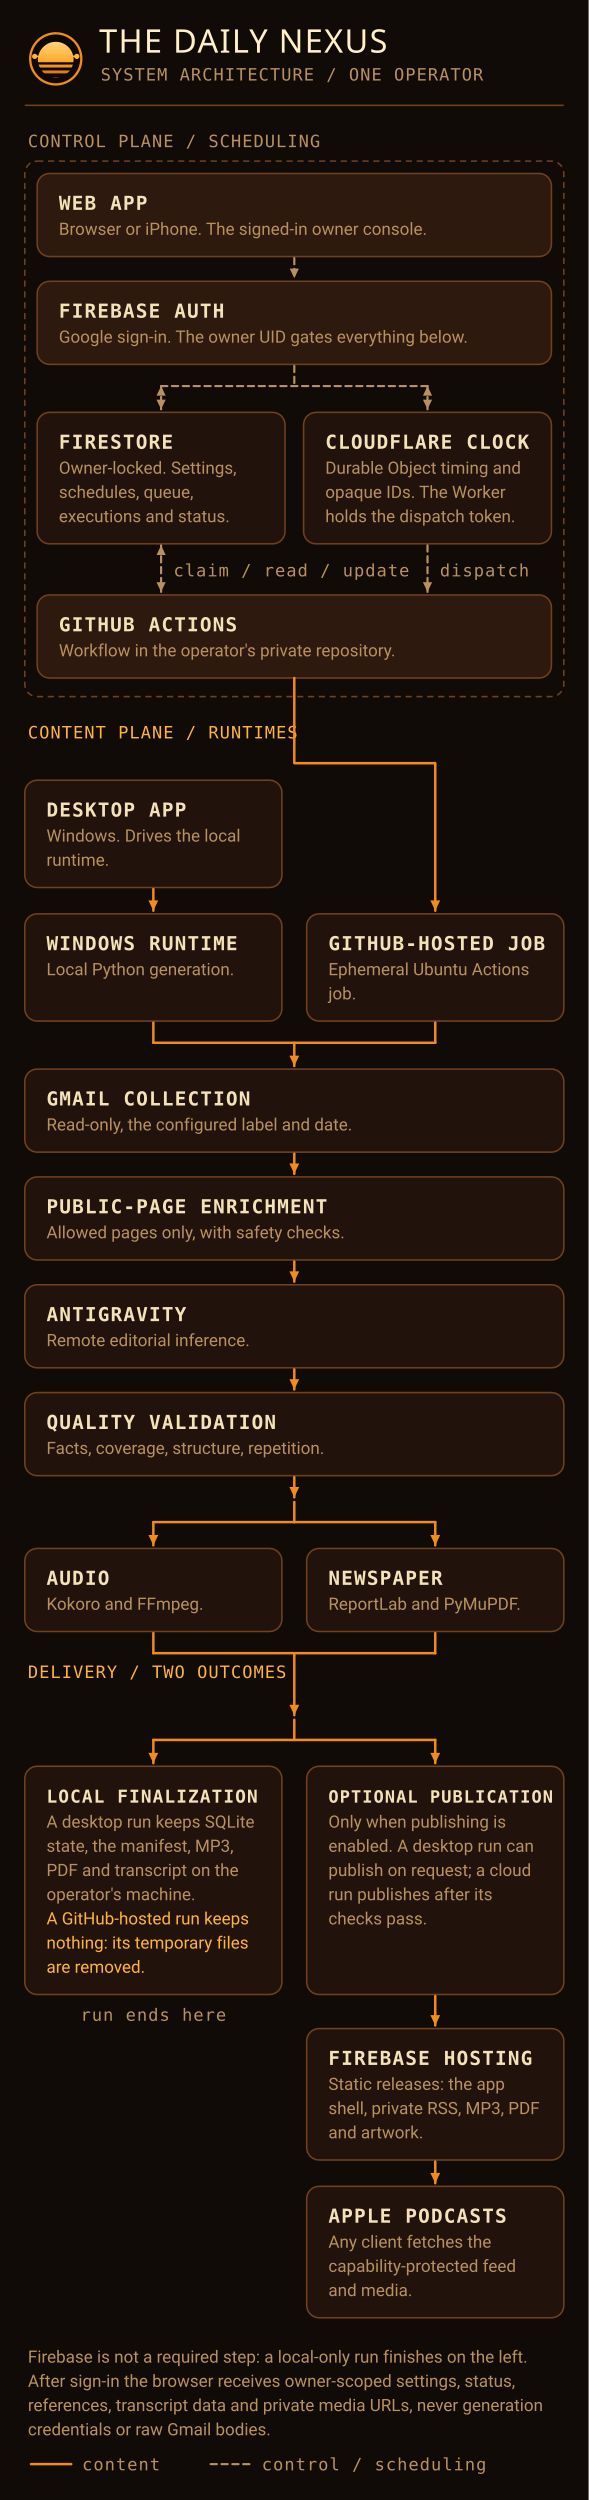
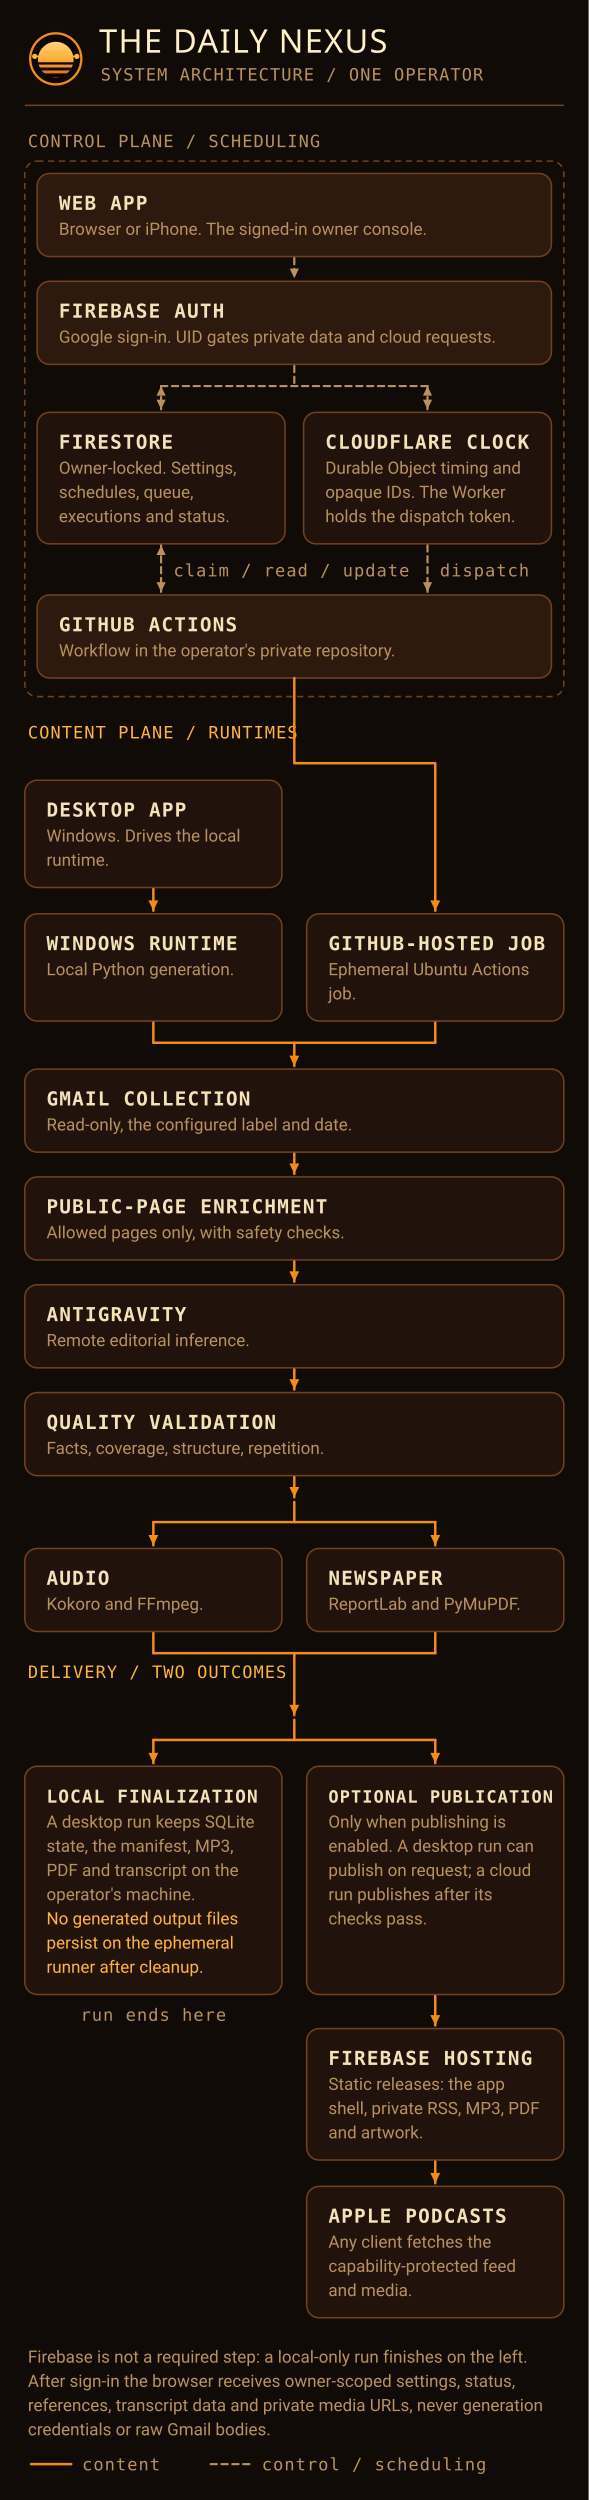
<svg xmlns="http://www.w3.org/2000/svg" viewBox="0 0 380 1614" width="380" height="1614" role="img" aria-labelledby="arch-t arch-d">
  <defs>
    <linearGradient id="sg" x1="0" y1="0" x2="0" y2="1">
      <stop offset="0" stop-color="#ffd27a" />
      <stop offset="0.45" stop-color="#ffb43b" />
      <stop offset="1" stop-color="#e0620f" />
    </linearGradient>
    <clipPath id="sc">
      <circle cx="0" cy="0" r="14.2" />
    </clipPath>
    <marker id="ar" viewBox="0 0 9 9" refX="8.4" refY="4.5" markerWidth="7.5" markerHeight="7.5" markerUnits="userSpaceOnUse" orient="auto-start-reverse">
      <path d="M0.4,0.7 L8.4,4.5 L0.4,8.3 Z" fill="#f28c18" />
    </marker>
    <marker id="ac" viewBox="0 0 9 9" refX="8.4" refY="4.5" markerWidth="7" markerHeight="7" markerUnits="userSpaceOnUse" orient="auto-start-reverse">
      <path d="M0.4,0.7 L8.4,4.5 L0.4,8.3 Z" fill="#b99160" />
    </marker>
    <g id="sun">
      <circle cx="0" cy="0" r="16.5" fill="#0d0805" stroke="#f28c18" stroke-width="1.5" />
      <g clip-path="url(#sc)">
        <circle cx="0" cy="0.5" r="11.5" fill="url(#sg)" />
        <rect x="-15" y="2.2" width="30" height="1.5" fill="#0d0805" />
        <rect x="-15" y="5.6" width="30" height="1.9" fill="#0d0805" />
        <rect x="-15" y="9.4" width="30" height="2.3" fill="#0d0805" />
        <line x1="-15" y1="-1.6" x2="15" y2="-1.6" stroke="#ffb43b" stroke-width="1" />
      </g>
      <circle cx="-13.6" cy="-1.6" r="1.7" fill="#ffb43b" />
      <circle cx="13.6" cy="-1.6" r="1.7" fill="#ffb43b" />
    </g>
    <style>
      .dsp { font-family: Impact, Haettenschweiler, "Arial Narrow Bold", "Arial Narrow", sans-serif; letter-spacing: 0.04em; }
      .h { font-family: Consolas, "DejaVu Sans Mono", "Courier New", monospace; font-weight: 700; letter-spacing: 0.06em; }
      .k { font-family: Consolas, "DejaVu Sans Mono", "Courier New", monospace; letter-spacing: 0.06em; }
      .b { font-family: "Segoe UI", Roboto, "Helvetica Neue", Arial, sans-serif; }
      .acc { font-family: "Segoe UI", Roboto, "Helvetica Neue", Arial, sans-serif; }
      .wire { fill: none; stroke: #f28c18; stroke-width: 1.6; stroke-linecap: round; stroke-linejoin: round; }
      .ctl { fill: none; stroke: #b99160; stroke-width: 1.4; stroke-dasharray: 4 3; stroke-linecap: round; stroke-linejoin: round; }
    </style>
  </defs>
  <rect width="380" height="1614" fill="#110b07" />
  <use href="#sun" x="36" y="38" />
  <text class="dsp" x="64" y="34" font-size="21" fill="#fff0c7">THE DAILY NEXUS</text>
  <text class="k" x="65" y="52" font-size="11" fill="#b99160">SYSTEM ARCHITECTURE / ONE OPERATOR</text>
  <line x1="16" y1="68" x2="364" y2="68" stroke="#70401f" />
  <text class="k" x="18" y="95" font-size="11" fill="#b99160">CONTROL PLANE / SCHEDULING</text>
  <rect x="24" y="112" width="332" height="53.62" rx="8" fill="#2d190e" stroke="#70401f" />
  <text class="h" x="38" y="135.5" font-size="12.5" fill="#f4e2b8">WEB APP</text>
  <text class="b" x="38" y="151.62" font-size="11" fill="#b99160">Browser or iPhone. The signed-in owner console.</text>
  <path class="ctl" d="M 190 166.62 L 190 179.62" marker-end="url(#ac)" />
  <rect x="24" y="181.62" width="332" height="53.62" rx="8" fill="#2d190e" stroke="#70401f" />
  <text class="h" x="38" y="205.12" font-size="12.5" fill="#f4e2b8">FIREBASE AUTH</text>
-   <text class="b" x="38" y="221.24" font-size="11" fill="#b99160">Google sign-in. The owner UID gates everything below.</text>
+   <text class="b" x="38" y="221.24" font-size="11" fill="#b99160">Google sign-in. UID gates private data and cloud requests.</text>
  <path class="ctl" d="M 190 236.24 L 190 249.24" />
  <path class="ctl" d="M 104 249.24 L 276 249.24" />
  <path class="ctl" d="M 104 249.24 L 104 264.24" marker-start="url(#ac)" marker-end="url(#ac)" />
  <path class="ctl" d="M 276 249.24 L 276 264.24" marker-start="url(#ac)" marker-end="url(#ac)" />
  <rect x="24" y="266.24" width="160" height="84.86" rx="8" fill="#21130c" stroke="#70401f" />
  <text class="h" x="38" y="289.74" font-size="12.5" fill="#f4e2b8">FIRESTORE</text>
  <text class="b" x="38" y="305.86" font-size="11" fill="#b99160">Owner-locked. Settings,</text>
  <text class="b" x="38" y="321.48" font-size="11" fill="#b99160">schedules, queue,</text>
  <text class="b" x="38" y="337.1" font-size="11" fill="#b99160">executions and status.</text>
  <rect x="196" y="266.24" width="160" height="84.86" rx="8" fill="#21130c" stroke="#70401f" />
  <text class="h" x="210" y="289.74" font-size="12.5" fill="#f4e2b8">CLOUDFLARE CLOCK</text>
  <text class="b" x="210" y="305.86" font-size="11" fill="#b99160">Durable Object timing and</text>
  <text class="b" x="210" y="321.48" font-size="11" fill="#b99160">opaque IDs. The Worker</text>
  <text class="b" x="210" y="337.1" font-size="11" fill="#b99160">holds the dispatch token.</text>
  <path class="ctl" d="M 276 352.1 L 276 382.1" marker-end="url(#ac)" />
  <path class="ctl" d="M 104 352.1 L 104 382.1" marker-start="url(#ac)" marker-end="url(#ac)" />
  <text class="k" x="284" y="372.1" font-size="11" fill="#b99160">dispatch</text>
  <text class="k" x="112" y="372.1" font-size="11" fill="#b99160">claim / read / update</text>
  <rect x="24" y="384.1" width="332" height="53.62" rx="8" fill="#2d190e" stroke="#70401f" />
  <text class="h" x="38" y="407.6" font-size="12.5" fill="#f4e2b8">GITHUB ACTIONS</text>
  <text class="b" x="38" y="423.72" font-size="11" fill="#b99160">Workflow in the operator's private repository.</text>
  <rect x="16" y="104" width="348" height="345.72" rx="8" fill="none" stroke="#70401f" stroke-dasharray="4 3" />
  <text class="k" x="18" y="476.72" font-size="11" fill="#ffb43b">CONTENT PLANE / RUNTIMES</text>
  <rect x="16" y="503.72" width="166" height="69.24" rx="8" fill="#21130c" stroke="#70401f" />
  <text class="h" x="30" y="527.22" font-size="12.5" fill="#f4e2b8">DESKTOP APP</text>
  <text class="b" x="30" y="543.34" font-size="11" fill="#b99160">Windows. Drives the local</text>
  <text class="b" x="30" y="558.96" font-size="11" fill="#b99160">runtime.</text>
  <path class="wire" d="M 190 437.72 L 190 492.72 L 281 492.72 L 281 587.96" marker-end="url(#ar)" />
  <path class="wire" d="M 99 573.96 L 99 587.96" marker-end="url(#ar)" />
  <rect x="16" y="589.96" width="166" height="69.24" rx="8" fill="#21130c" stroke="#70401f" />
  <text class="h" x="30" y="613.46" font-size="12.5" fill="#f4e2b8">WINDOWS RUNTIME</text>
  <text class="b" x="30" y="629.58" font-size="11" fill="#b99160">Local Python generation.</text>
  <rect x="198" y="589.96" width="166" height="69.24" rx="8" fill="#21130c" stroke="#70401f" />
  <text class="h" x="212" y="613.46" font-size="12.5" fill="#f4e2b8">GITHUB-HOSTED JOB</text>
  <text class="b" x="212" y="629.58" font-size="11" fill="#b99160">Ephemeral Ubuntu Actions</text>
  <text class="b" x="212" y="645.2" font-size="11" fill="#b99160">job.</text>
  <path class="wire" d="M 99 660.2 L 99 673.2" />
  <path class="wire" d="M 281 660.2 L 281 673.2" />
  <path class="wire" d="M 99 673.2 L 281 673.2" />
  <path class="wire" d="M 190 673.2 L 190 688.2" marker-end="url(#ar)" />
  <rect x="16" y="690.2" width="348" height="53.62" rx="8" fill="#21130c" stroke="#70401f" />
  <text class="h" x="30" y="713.7" font-size="12.5" fill="#f4e2b8">GMAIL COLLECTION</text>
  <text class="b" x="30" y="729.82" font-size="11" fill="#b99160">Read-only, the configured label and date.</text>
  <path class="wire" d="M 190 744.82 L 190 757.82" marker-end="url(#ar)" />
  <rect x="16" y="759.82" width="348" height="53.62" rx="8" fill="#21130c" stroke="#70401f" />
  <text class="h" x="30" y="783.32" font-size="12.5" fill="#f4e2b8">PUBLIC-PAGE ENRICHMENT</text>
  <text class="b" x="30" y="799.44" font-size="11" fill="#b99160">Allowed pages only, with safety checks.</text>
  <path class="wire" d="M 190 814.44 L 190 827.44" marker-end="url(#ar)" />
  <rect x="16" y="829.44" width="348" height="53.62" rx="8" fill="#21130c" stroke="#70401f" />
  <text class="h" x="30" y="852.94" font-size="12.5" fill="#f4e2b8">ANTIGRAVITY</text>
  <text class="b" x="30" y="869.06" font-size="11" fill="#b99160">Remote editorial inference.</text>
  <path class="wire" d="M 190 884.06 L 190 897.06" marker-end="url(#ar)" />
  <rect x="16" y="899.06" width="348" height="53.62" rx="8" fill="#21130c" stroke="#70401f" />
  <text class="h" x="30" y="922.56" font-size="12.5" fill="#f4e2b8">QUALITY VALIDATION</text>
  <text class="b" x="30" y="938.68" font-size="11" fill="#b99160">Facts, coverage, structure, repetition.</text>
  <path class="wire" d="M 190 953.68 L 190 966.68" marker-end="url(#ar)" />
  <path class="wire" d="M 190 969.68 L 190 982.68" />
  <path class="wire" d="M 99 982.68 L 281 982.68" />
  <path class="wire" d="M 99 982.68 L 99 997.68" marker-end="url(#ar)" />
  <path class="wire" d="M 281 982.68 L 281 997.68" marker-end="url(#ar)" />
  <rect x="16" y="999.68" width="166" height="53.62" rx="8" fill="#21130c" stroke="#70401f" />
  <text class="h" x="30" y="1023.18" font-size="12.5" fill="#f4e2b8">AUDIO</text>
  <text class="b" x="30" y="1039.3" font-size="11" fill="#b99160">Kokoro and FFmpeg.</text>
  <rect x="198" y="999.68" width="166" height="53.62" rx="8" fill="#21130c" stroke="#70401f" />
  <text class="h" x="212" y="1023.18" font-size="12.5" fill="#f4e2b8">NEWSPAPER</text>
  <text class="b" x="212" y="1039.3" font-size="11" fill="#b99160">ReportLab and PyMuPDF.</text>
  <path class="wire" d="M 99 1054.3 L 99 1067.3" />
  <path class="wire" d="M 281 1054.3 L 281 1067.3" />
  <path class="wire" d="M 99 1067.3 L 281 1067.3" />
  <text class="k" x="18" y="1083.3" font-size="11" fill="#ffb43b">DELIVERY / TWO OUTCOMES</text>
  <path class="wire" d="M 190 1067.3 L 190 1107.3" marker-end="url(#ar)" />
  <path class="wire" d="M 190 1110.3 L 190 1123.3" />
  <path class="wire" d="M 99 1123.3 L 281 1123.3" />
  <path class="wire" d="M 99 1123.3 L 99 1138.3" marker-end="url(#ar)" />
  <path class="wire" d="M 281 1123.3 L 281 1138.3" marker-end="url(#ar)" />
  <rect x="16" y="1140.3" width="166" height="147.34" rx="8" fill="#21130c" stroke="#70401f" />
  <text class="h" x="30" y="1163.8" font-size="11.5" fill="#f4e2b8">LOCAL FINALIZATION</text>
  <text class="b" x="30" y="1179.92" font-size="11" fill="#b99160">A desktop run keeps SQLite</text>
  <text class="b" x="30" y="1195.54" font-size="11" fill="#b99160">state, the manifest, MP3,</text>
  <text class="b" x="30" y="1211.16" font-size="11" fill="#b99160">PDF and transcript on the</text>
  <text class="b" x="30" y="1226.78" font-size="11" fill="#b99160">operator's machine.</text>
-   <text class="b" x="30" y="1242.4" font-size="11" fill="#ffb43b">A GitHub-hosted run keeps</text>
-   <text class="b" x="30" y="1258.02" font-size="11" fill="#ffb43b">nothing: its temporary files</text>
-   <text class="b" x="30" y="1273.64" font-size="11" fill="#ffb43b">are removed.</text>
+   <text class="b" x="30" y="1242.4" font-size="11" fill="#ffb43b">No generated output files</text>
+   <text class="b" x="30" y="1258.02" font-size="11" fill="#ffb43b">persist on the ephemeral</text>
+   <text class="b" x="30" y="1273.64" font-size="11" fill="#ffb43b">runner after cleanup.</text>
  <rect x="198" y="1140.3" width="166" height="147.34" rx="8" fill="#21130c" stroke="#70401f" />
  <text class="h" x="212" y="1163.8" font-size="11" fill="#f4e2b8">OPTIONAL PUBLICATION</text>
  <text class="b" x="212" y="1179.92" font-size="11" fill="#b99160">Only when publishing is</text>
  <text class="b" x="212" y="1195.54" font-size="11" fill="#b99160">enabled. A desktop run can</text>
  <text class="b" x="212" y="1211.16" font-size="11" fill="#b99160">publish on request; a cloud</text>
  <text class="b" x="212" y="1226.78" font-size="11" fill="#b99160">run publishes after its</text>
  <text class="b" x="212" y="1242.4" font-size="11" fill="#b99160">checks pass.</text>
  <text class="k" x="99" y="1304.64" font-size="11" fill="#b99160" text-anchor="middle">run ends here</text>
  <path class="wire" d="M 281 1288.64 L 281 1307.64" marker-end="url(#ar)" />
  <rect x="198" y="1309.64" width="166" height="84.86" rx="8" fill="#21130c" stroke="#70401f" />
  <text class="h" x="212" y="1333.14" font-size="12.5" fill="#f4e2b8">FIREBASE HOSTING</text>
  <text class="b" x="212" y="1349.26" font-size="11" fill="#b99160">Static releases: the app</text>
  <text class="b" x="212" y="1364.88" font-size="11" fill="#b99160">shell, private RSS, MP3, PDF</text>
  <text class="b" x="212" y="1380.5" font-size="11" fill="#b99160">and artwork.</text>
  <path class="wire" d="M 281 1395.5 L 281 1409.5" marker-end="url(#ar)" />
  <rect x="198" y="1411.5" width="166" height="84.86" rx="8" fill="#21130c" stroke="#70401f" />
  <text class="h" x="212" y="1435" font-size="12.5" fill="#f4e2b8">APPLE PODCASTS</text>
  <text class="b" x="212" y="1451.12" font-size="11" fill="#b99160">Any client fetches the</text>
  <text class="b" x="212" y="1466.74" font-size="11" fill="#b99160">capability-protected feed</text>
  <text class="b" x="212" y="1482.36" font-size="11" fill="#b99160">and media.</text>
  <text class="b" x="18" y="1525.36" font-size="11" fill="#b99160">Firebase is not a required step: a local-only run finishes on the left.</text>
  <text class="b" x="18" y="1540.98" font-size="11" fill="#b99160">After sign-in the browser receives owner-scoped settings, status,</text>
  <text class="b" x="18" y="1556.6" font-size="11" fill="#b99160">references, transcript data and private media URLs, never generation</text>
  <text class="b" x="18" y="1572.22" font-size="11" fill="#b99160">credentials or raw Gmail bodies.</text>
  <path class="wire" d="M 20 1590.84 L 46 1590.84" />
  <text class="k" x="53" y="1594.84" font-size="11" fill="#b99160">content</text>
  <path class="ctl" d="M 136 1590.84 L 162 1590.84" />
  <text class="k" x="169" y="1594.84" font-size="11" fill="#b99160">control / scheduling</text>
</svg>
